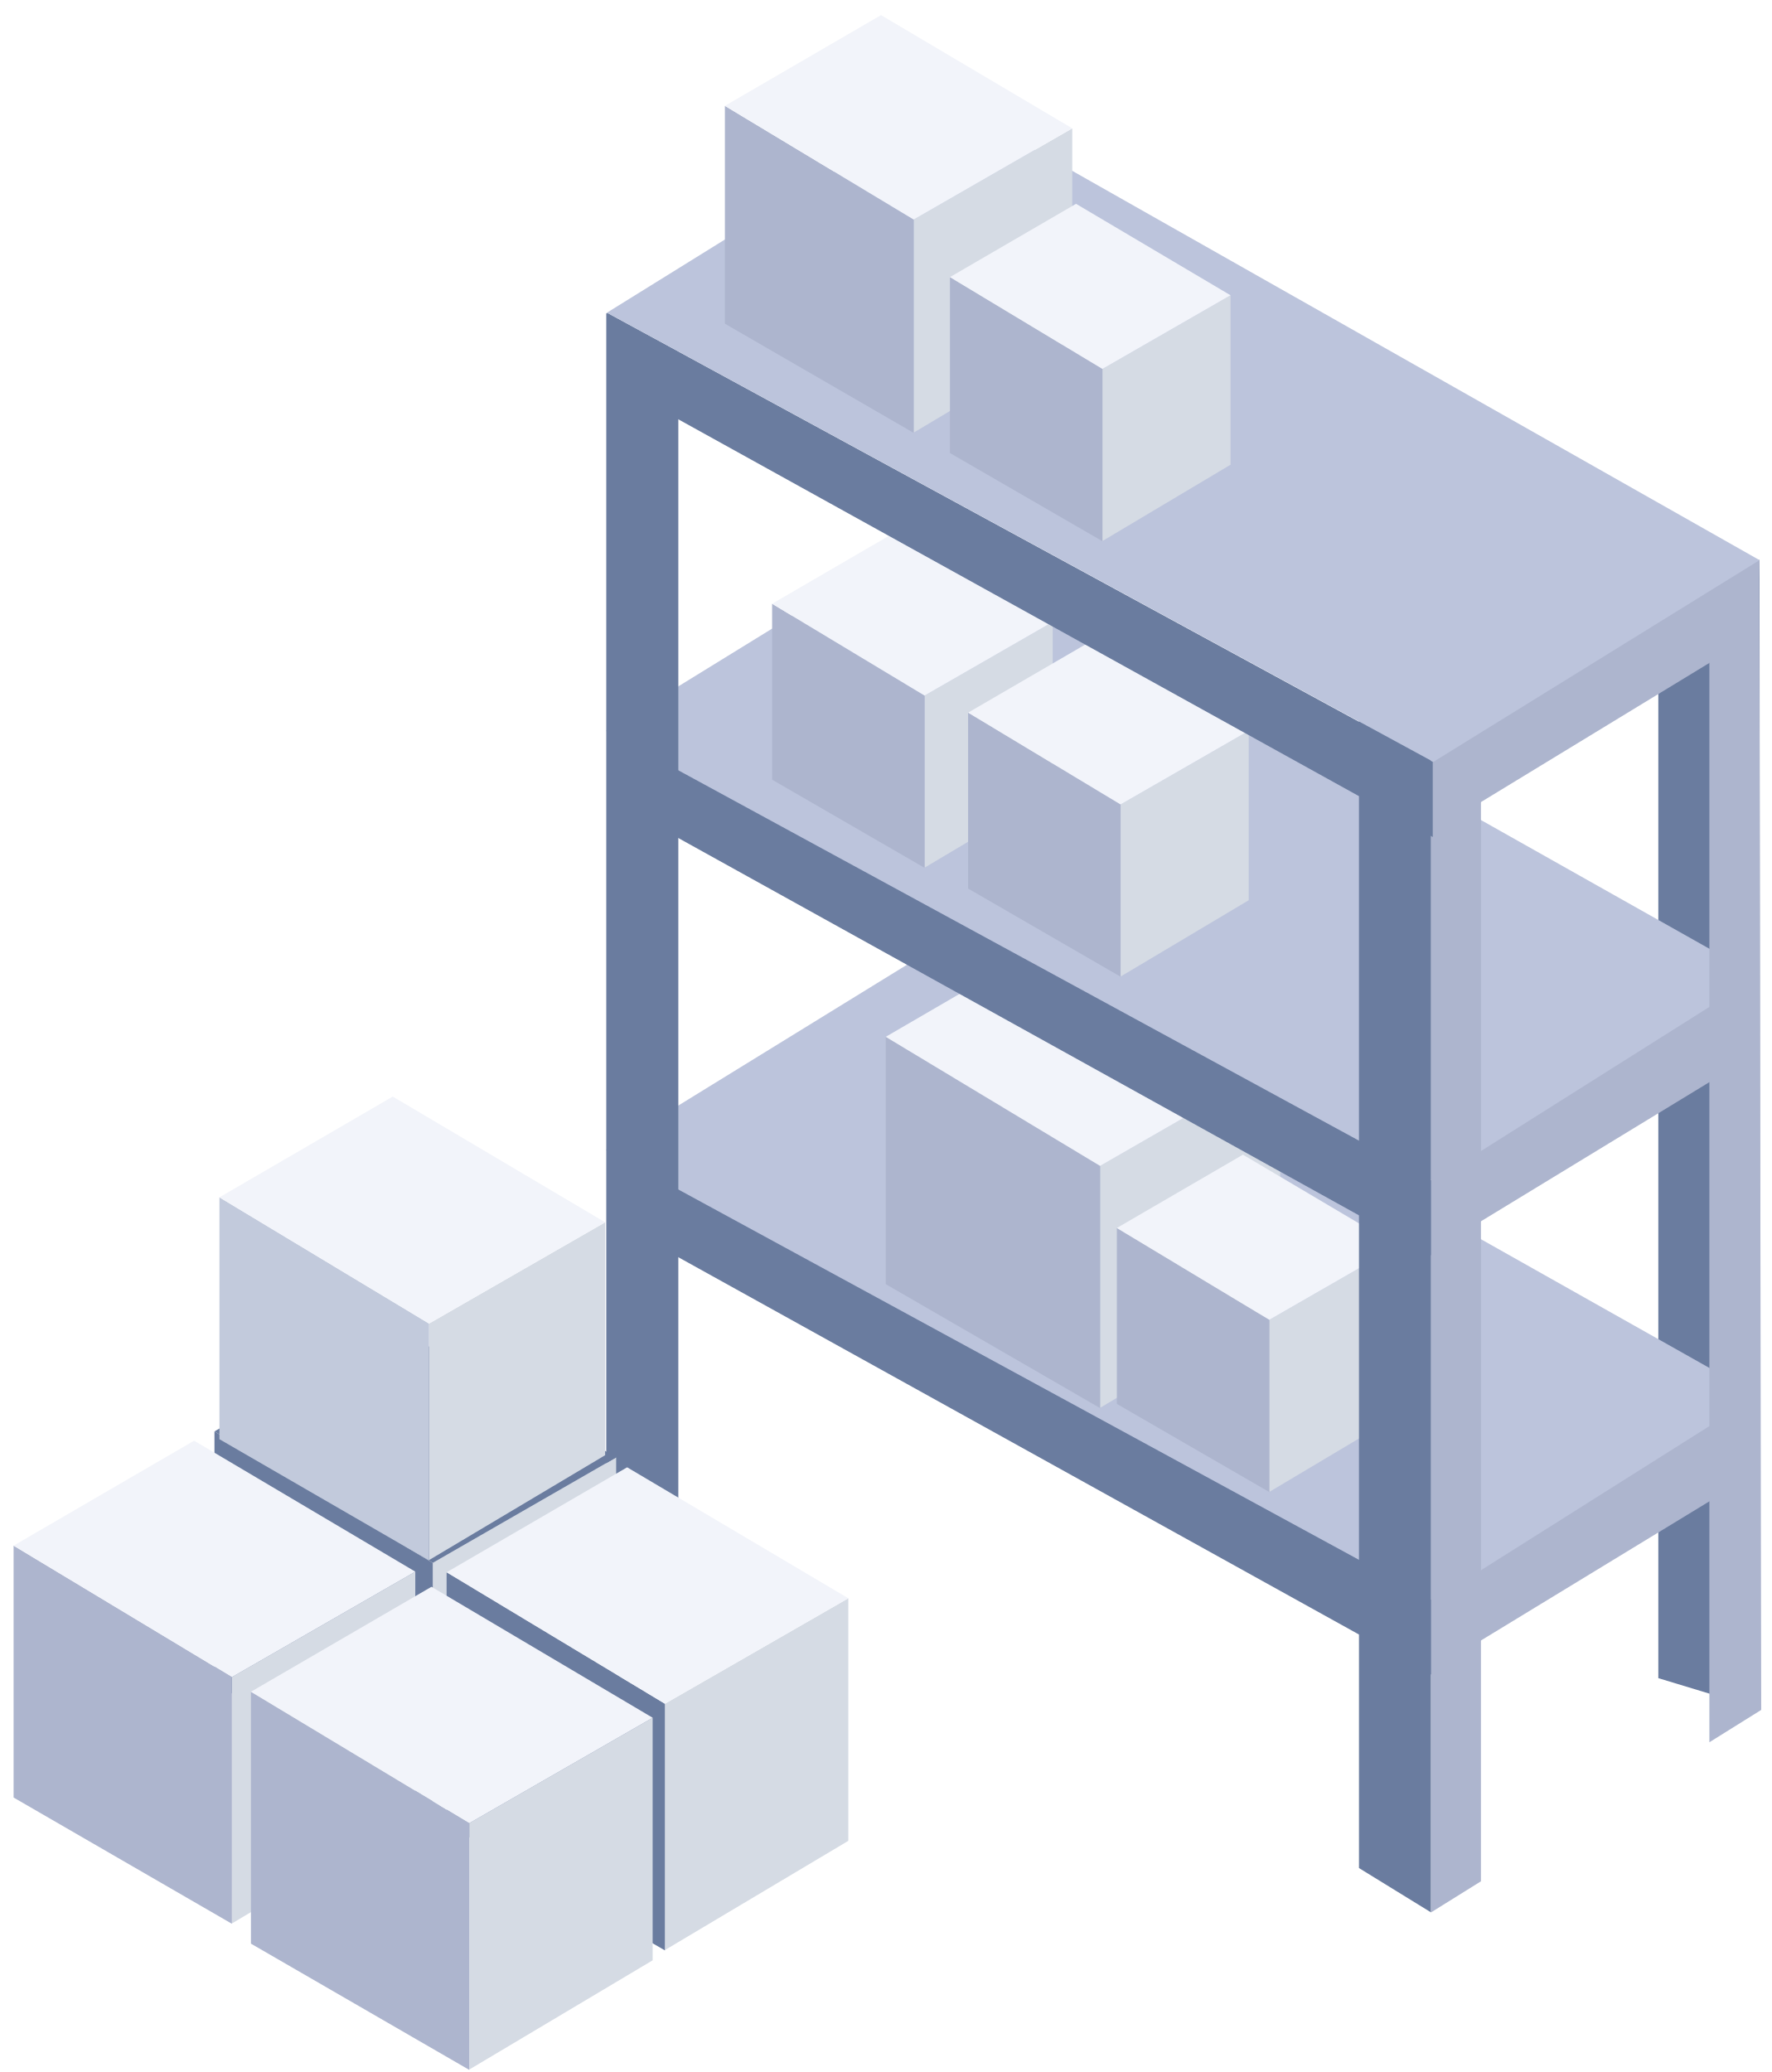
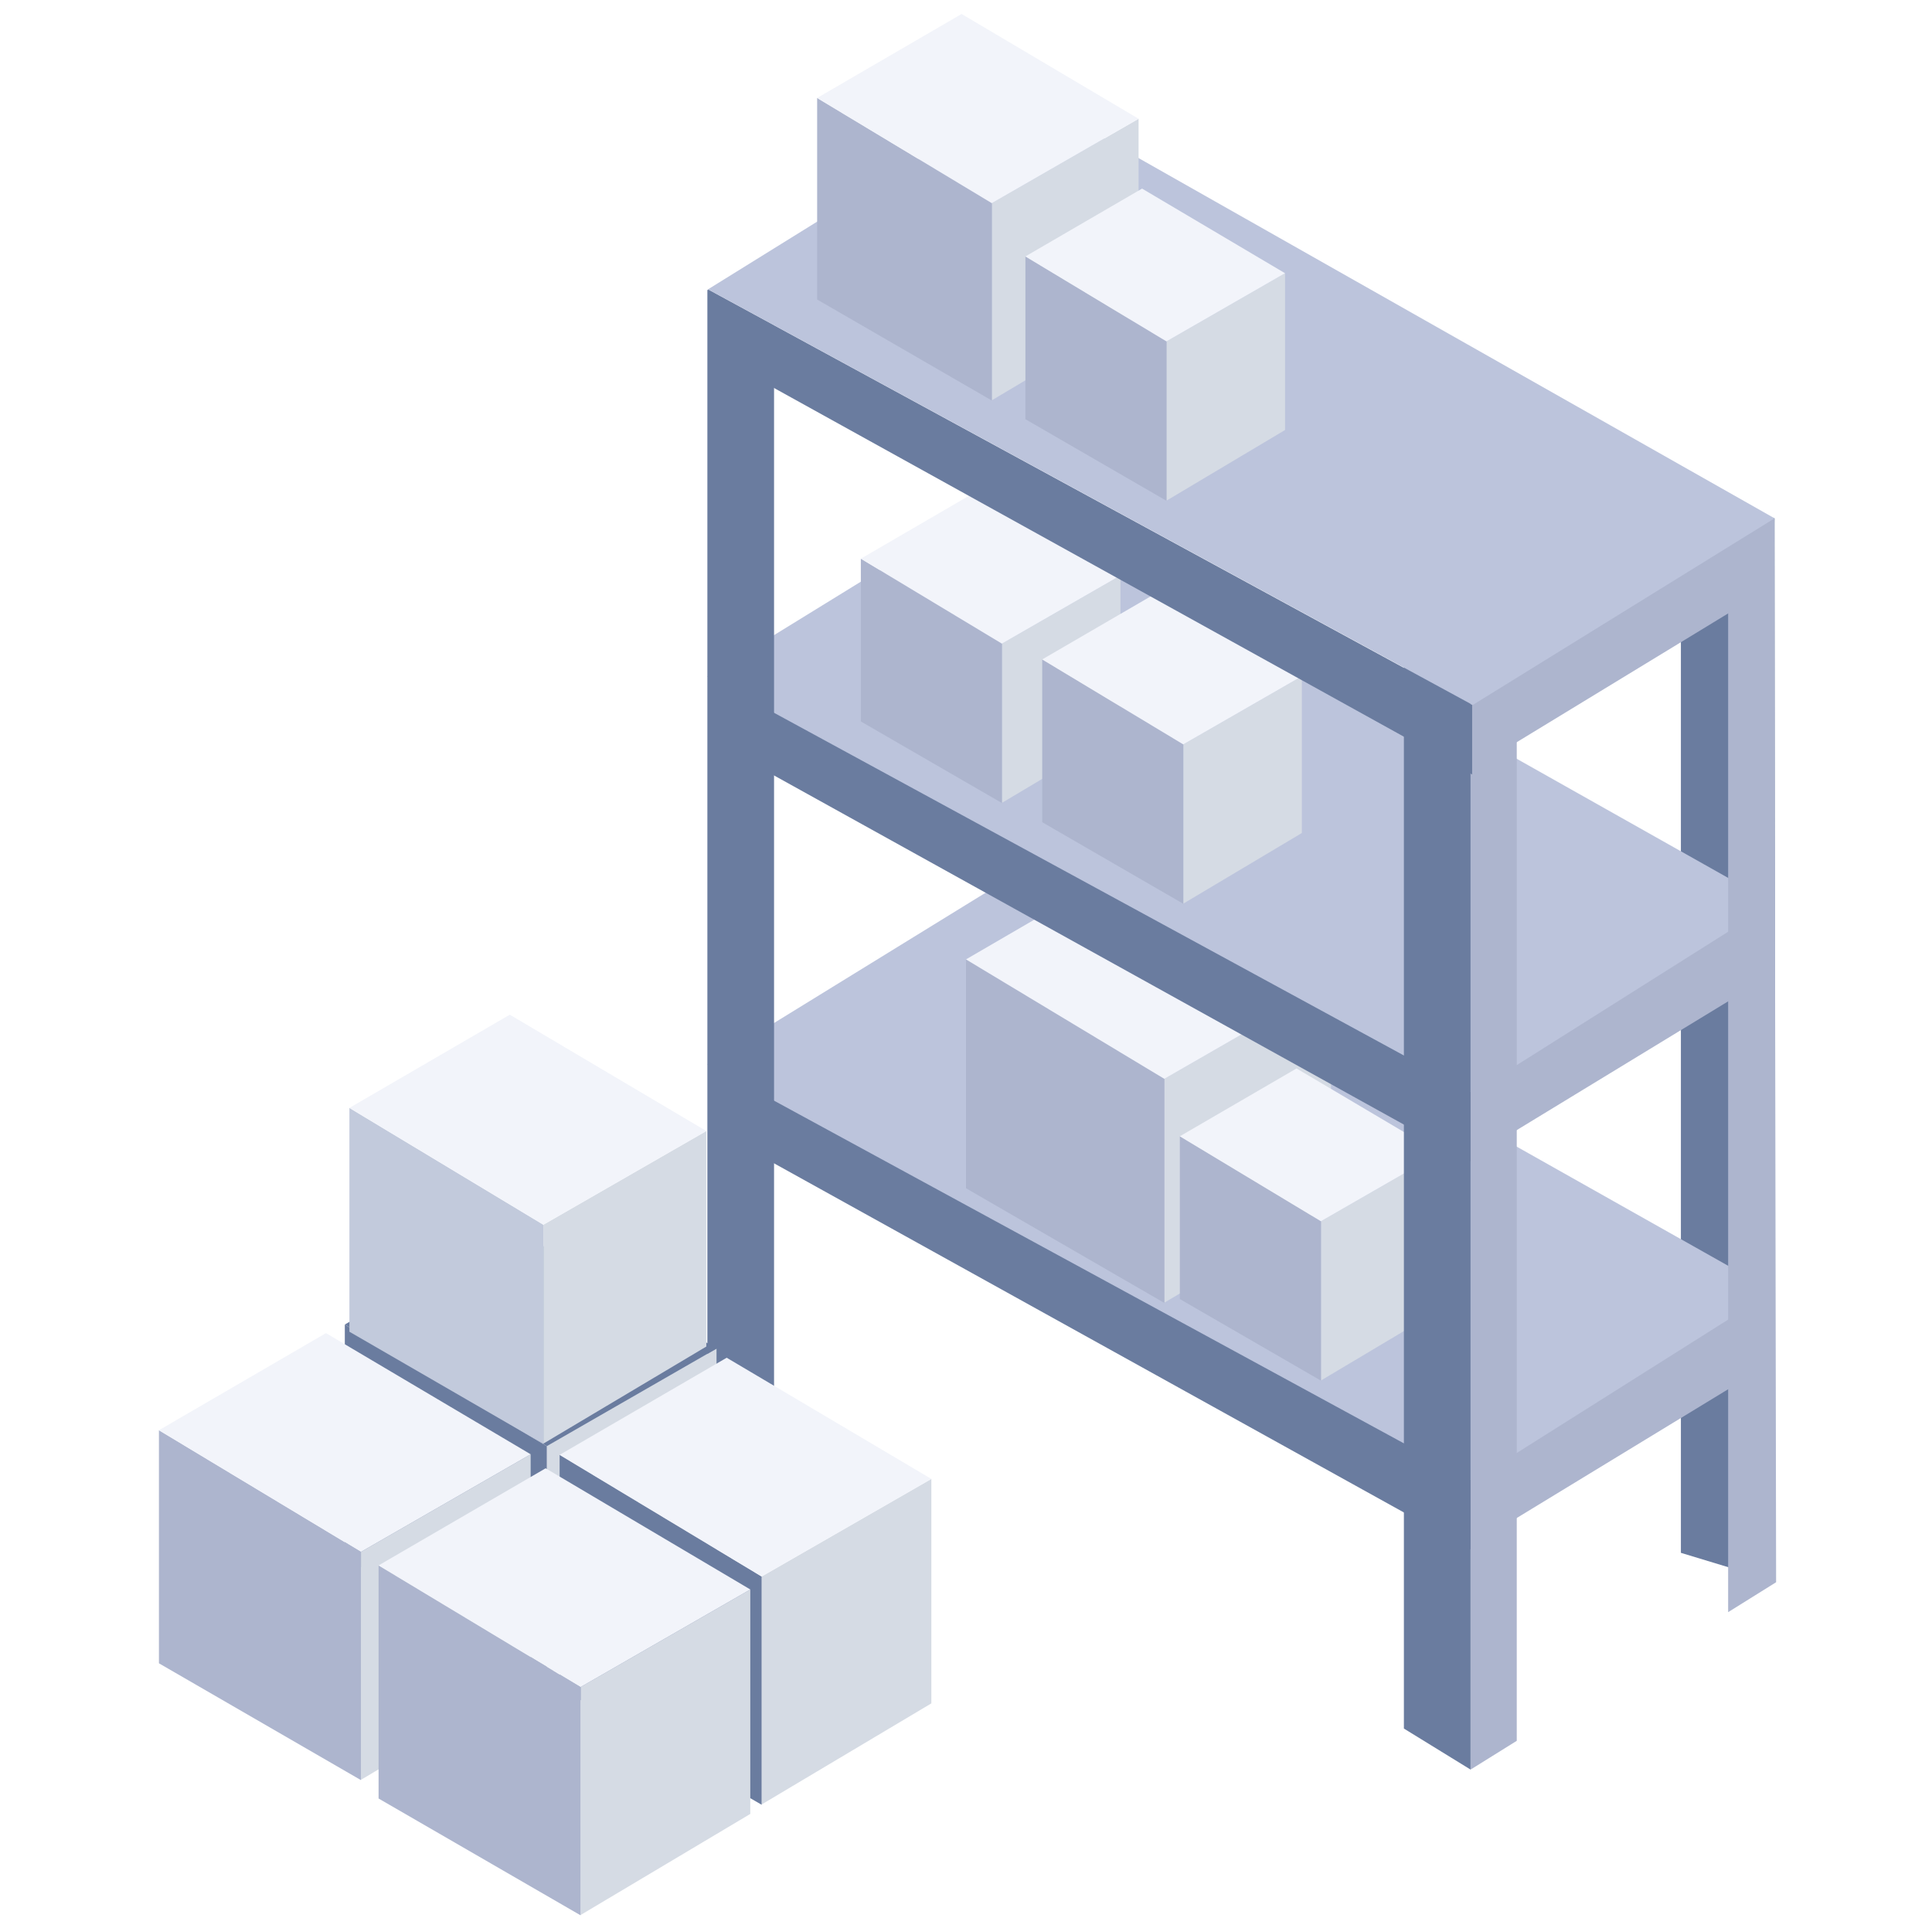
- <svg xmlns="http://www.w3.org/2000/svg" width="112" height="131" viewBox="0 0 112 131" fill="none">
+ <svg xmlns="http://www.w3.org/2000/svg" width="132" height="131" viewBox="0 0 112 131" fill="none">
  <path d="M111.243 35.415L111.29 108.054L104.844 106.099V38.899L111.243 35.415Z" fill="#6A7C9F" />
  <path d="M111.045 93.11L90.58 105.576V100.931L111.045 87.977V93.11Z" fill="#ADB5CE" />
  <path d="M90.581 101.176L38.801 72.333V77.222L90.581 105.925V101.176Z" fill="#6A7C9F" />
  <path d="M90.619 101.176L38.31 72.715L59.967 59.378L111.151 88.221L90.619 101.176Z" fill="#BCC4DC" />
  <path d="M80.937 82.225L69.551 89.008V73.713L80.937 67.166V82.225Z" fill="#D5DBE4" />
  <path d="M69.553 89.026V73.713L56 65.551V81.189L69.553 89.026Z" fill="#ADB5CE" />
  <path d="M80.939 67.165L69.553 73.713L56 65.551L67.207 59.035L80.939 67.165Z" fill="#F2F4FA" />
  <path d="M88.351 89.498L80.252 94.323V83.443L88.351 78.786V89.498Z" fill="#D5DBE4" />
  <path d="M80.252 94.335V83.442L70.611 77.637V88.76L80.252 94.335Z" fill="#ADB5CE" />
  <path d="M88.351 78.786L80.252 83.443L70.611 77.638L78.583 73.003L88.351 78.786Z" fill="#F2F4FA" />
  <path d="M111.045 66.607L90.58 79.073V74.428L111.045 61.474V66.607Z" fill="#ADB5CE" />
  <path d="M90.581 74.674L38.801 45.831V50.72L90.581 79.423V74.674Z" fill="#6A7C9F" />
  <path d="M90.619 74.674L38.31 46.213L59.967 32.876L111.151 61.719L90.619 74.674Z" fill="#BCC4DC" />
  <path d="M111.226 35.366L108.072 37.17V110.153L111.349 108.108L111.226 35.366Z" fill="#ADB5CE" />
  <path d="M42.886 22.245V98.767L38.33 96.025V19.801L42.886 22.245Z" fill="#6A7C9F" />
  <path d="M90.474 120.909V47.926L85.918 45.481V118.105L90.474 120.909Z" fill="#6A7C9F" />
  <path d="M93.629 46.122L90.475 47.926V120.909L93.629 118.944V46.122Z" fill="#ADB5CE" />
  <path d="M66.554 50.032L58.455 54.857V43.977L66.554 39.32V50.032Z" fill="#D5DBE4" />
  <path d="M58.455 54.869V43.976L48.815 38.171V49.294L58.455 54.869Z" fill="#ADB5CE" />
  <path d="M66.554 39.32L58.455 43.977L48.815 38.172L56.786 33.537L66.554 39.32Z" fill="#F2F4FA" />
  <path d="M78.947 56.916L70.848 61.741V50.861L78.947 46.204V56.916Z" fill="#D5DBE4" />
  <path d="M70.847 61.753V50.86L61.207 45.055V56.178L70.847 61.753Z" fill="#ADB5CE" />
  <path d="M78.946 46.204L70.847 50.861L61.207 45.056L69.179 40.421L78.946 46.204Z" fill="#F2F4FA" />
  <path d="M111.045 40.102L90.58 52.568V47.924L111.242 35.415L111.045 40.102Z" fill="#ADB5CE" />
  <path d="M90.582 48.169L38.375 19.769V24.013L90.582 52.918V48.169Z" fill="#6A7C9F" />
  <path d="M90.621 48.169L38.375 19.769L59.969 6.371L111.244 35.415L90.621 48.169Z" fill="#BCC4DC" />
  <path d="M67.791 21.379L57.764 27.352V13.882L67.791 8.116V21.379Z" fill="#D5DBE4" />
  <path d="M57.766 27.368V13.881L45.83 6.693V20.465L57.766 27.368Z" fill="#ADB5CE" />
  <path d="M67.793 8.115L57.766 13.881L45.83 6.693L55.7 0.955L67.793 8.115Z" fill="#F2F4FA" />
  <path d="M77.798 29.381L69.699 34.206V23.326L77.798 18.669V29.381Z" fill="#D5DBE4" />
  <path d="M69.699 34.218V23.325L60.059 17.52V28.643L69.699 34.218Z" fill="#ADB5CE" />
  <path d="M77.798 18.669L69.699 23.326L60.059 17.52L68.03 12.886L77.798 18.669Z" fill="#F2F4FA" />
  <path d="M38.955 107.48L27.359 114.388V98.811L38.955 92.144V107.48Z" fill="#D5DBE4" />
  <path d="M27.361 114.407V98.812L13.559 90.5V106.426L27.361 114.407Z" fill="#6A7C9F" />
  <path d="M38.956 92.144L27.361 98.812L13.559 90.5L24.972 83.864L38.956 92.144Z" fill="#6A7C9F" />
  <path d="M26.256 114.703L14.66 121.61V106.034L26.256 99.366V114.703Z" fill="#D5DBE4" />
  <path d="M14.662 121.629V106.034L0.859 97.722V113.647L14.662 121.629Z" fill="#ADB5CE" />
  <path d="M26.257 99.366L14.662 106.034L0.859 97.722L12.273 91.086L26.257 99.366Z" fill="#F2F4FA" />
  <path d="M53.633 116.385L42.037 123.293V107.716L53.633 101.049V116.385Z" fill="#D5DBE4" />
  <path d="M42.038 123.312V107.717L28.236 99.405V115.331L42.038 123.312Z" fill="#6A7C9F" />
  <path d="M53.634 101.05L42.038 107.717L28.236 99.405L39.65 92.769L53.634 101.05Z" fill="#F2F4FA" />
  <path d="M41.262 123.939L29.666 130.847V115.27L41.262 108.603V123.939Z" fill="#D5DBE4" />
  <path d="M29.667 130.866V115.271L15.865 106.959V122.885L29.667 130.866Z" fill="#ADB5CE" />
  <path d="M41.263 108.603L29.667 115.271L15.865 106.959L27.279 100.323L41.263 108.603Z" fill="#F2F4FA" />
  <path d="M38.258 92.004L27.125 98.636V83.68L38.258 77.278V92.004Z" fill="#D5DBE4" />
  <path d="M27.125 98.656V83.682L13.873 75.701V90.992L27.125 98.656Z" fill="#C2CADC" />
  <path d="M38.259 77.279L27.125 83.681L13.873 75.7L24.832 69.329L38.259 77.279Z" fill="#F2F4FA" />
</svg>
